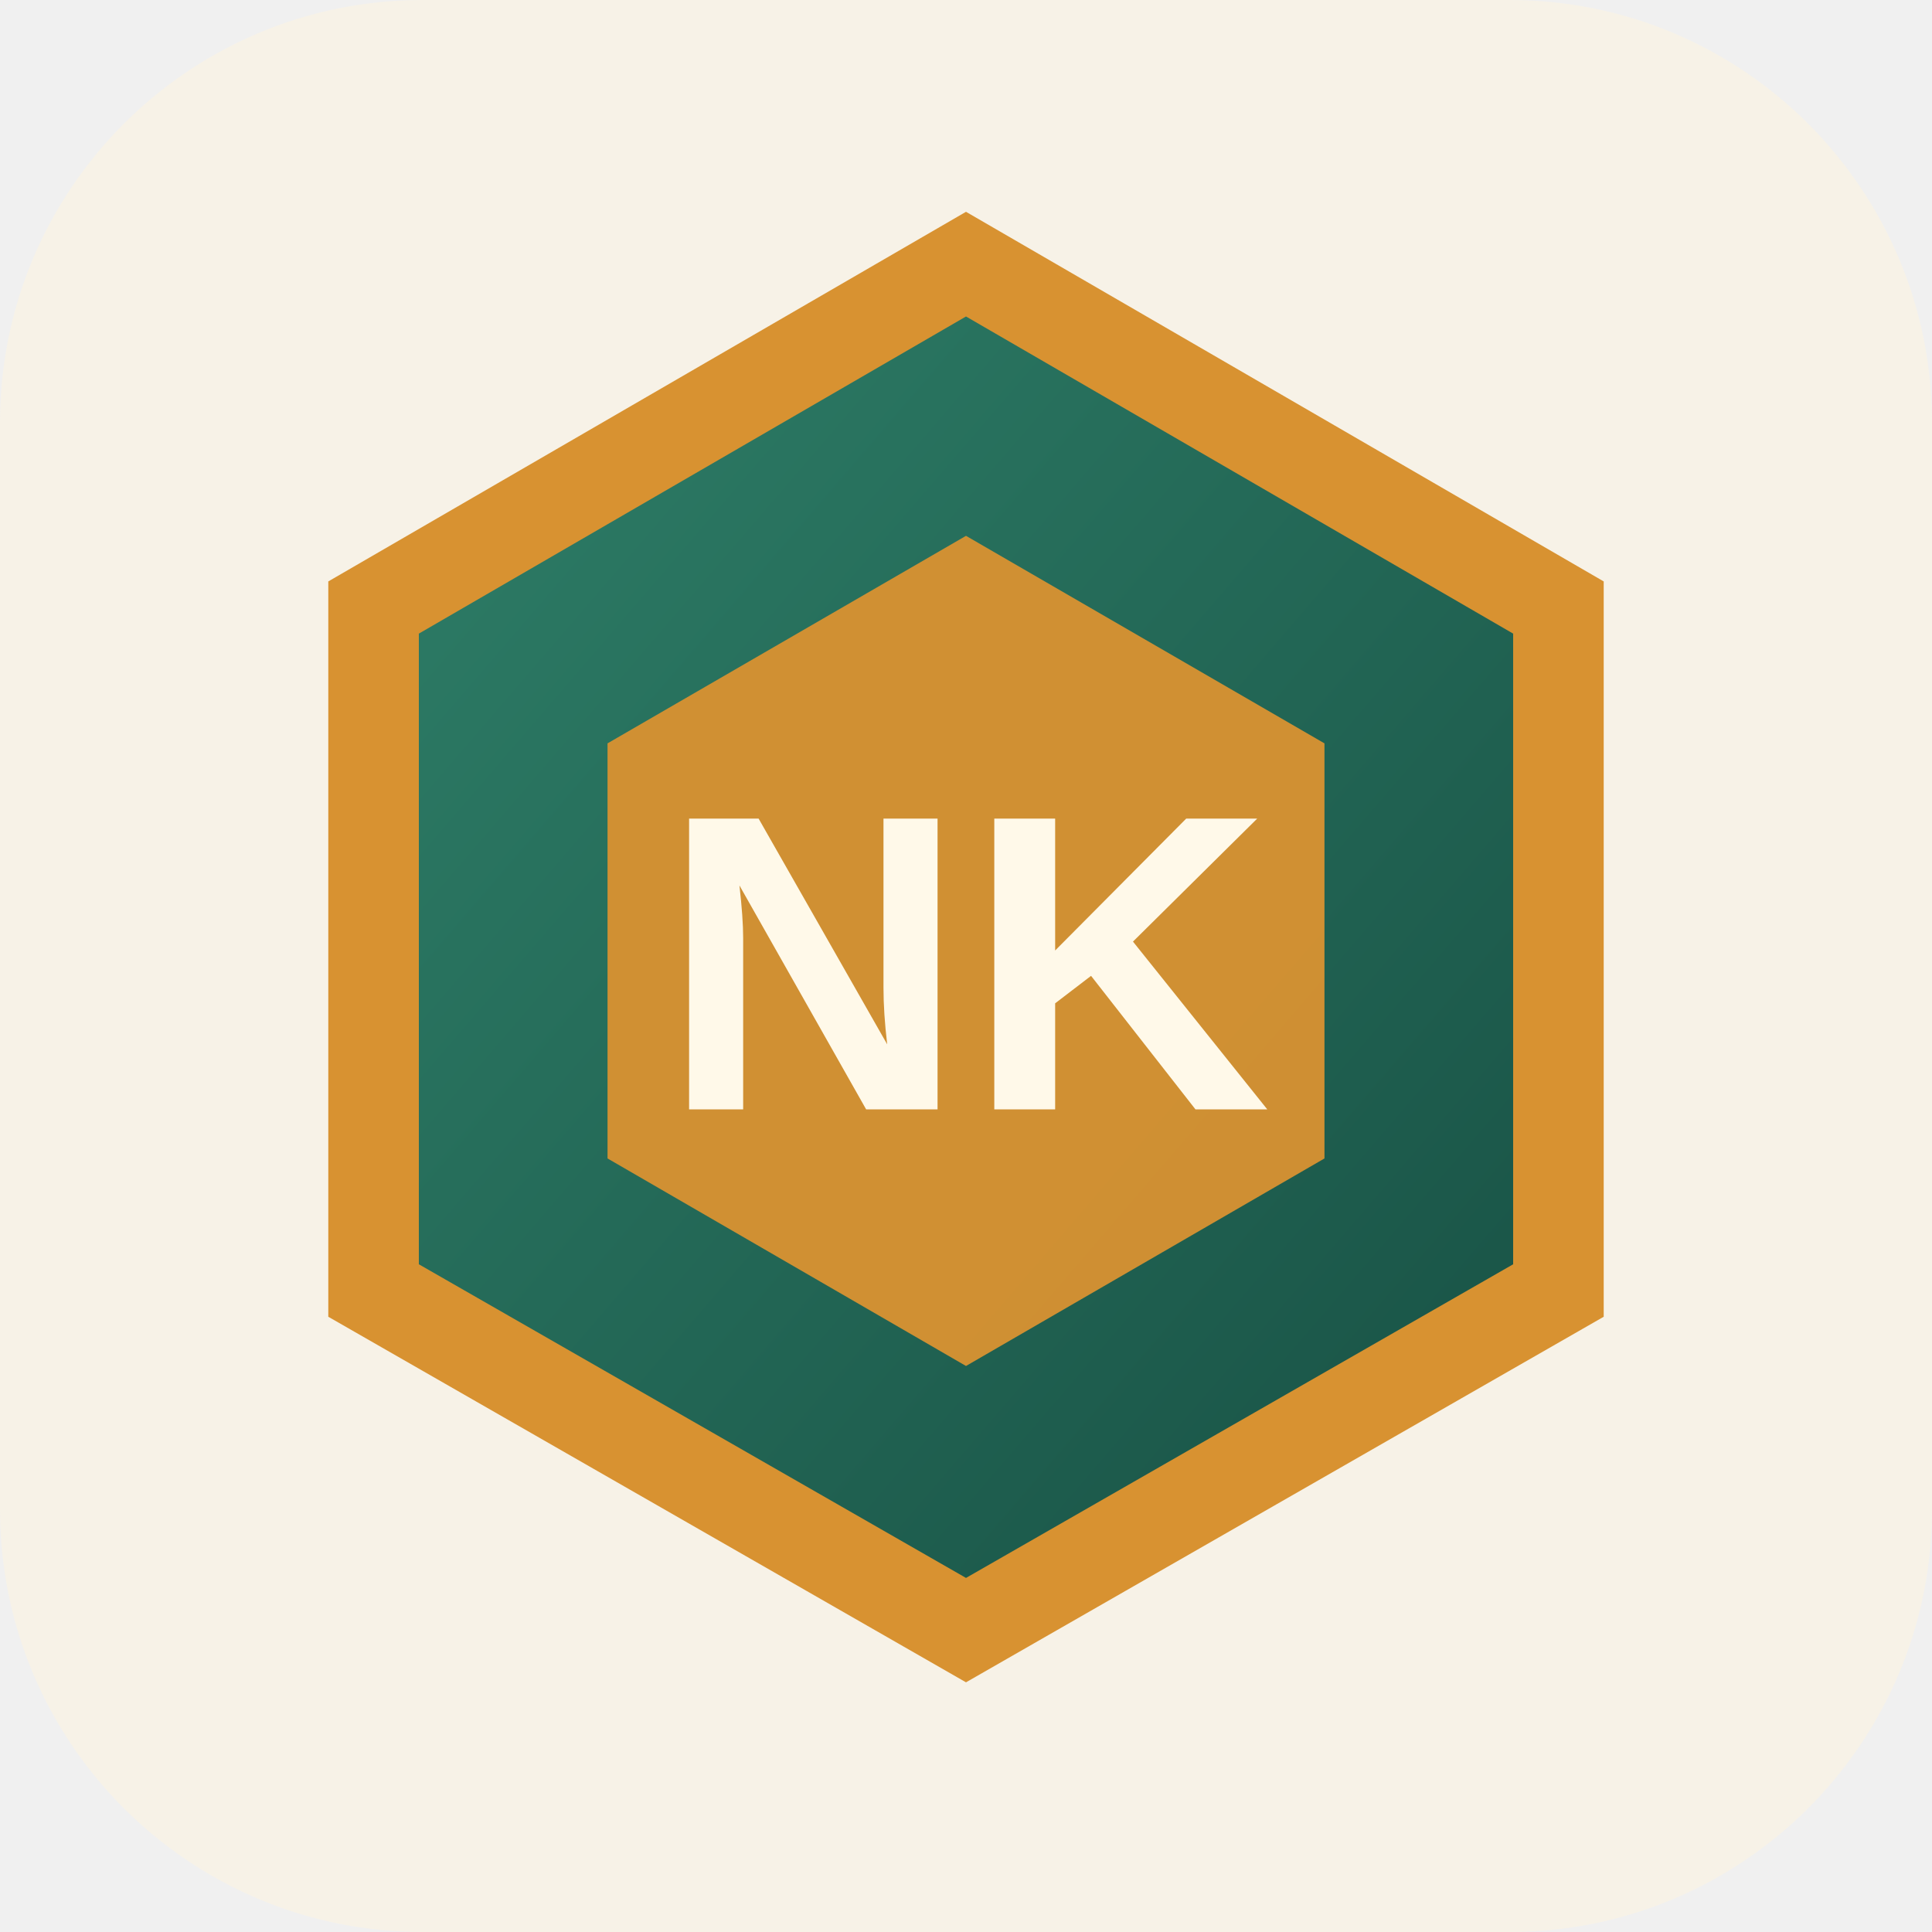
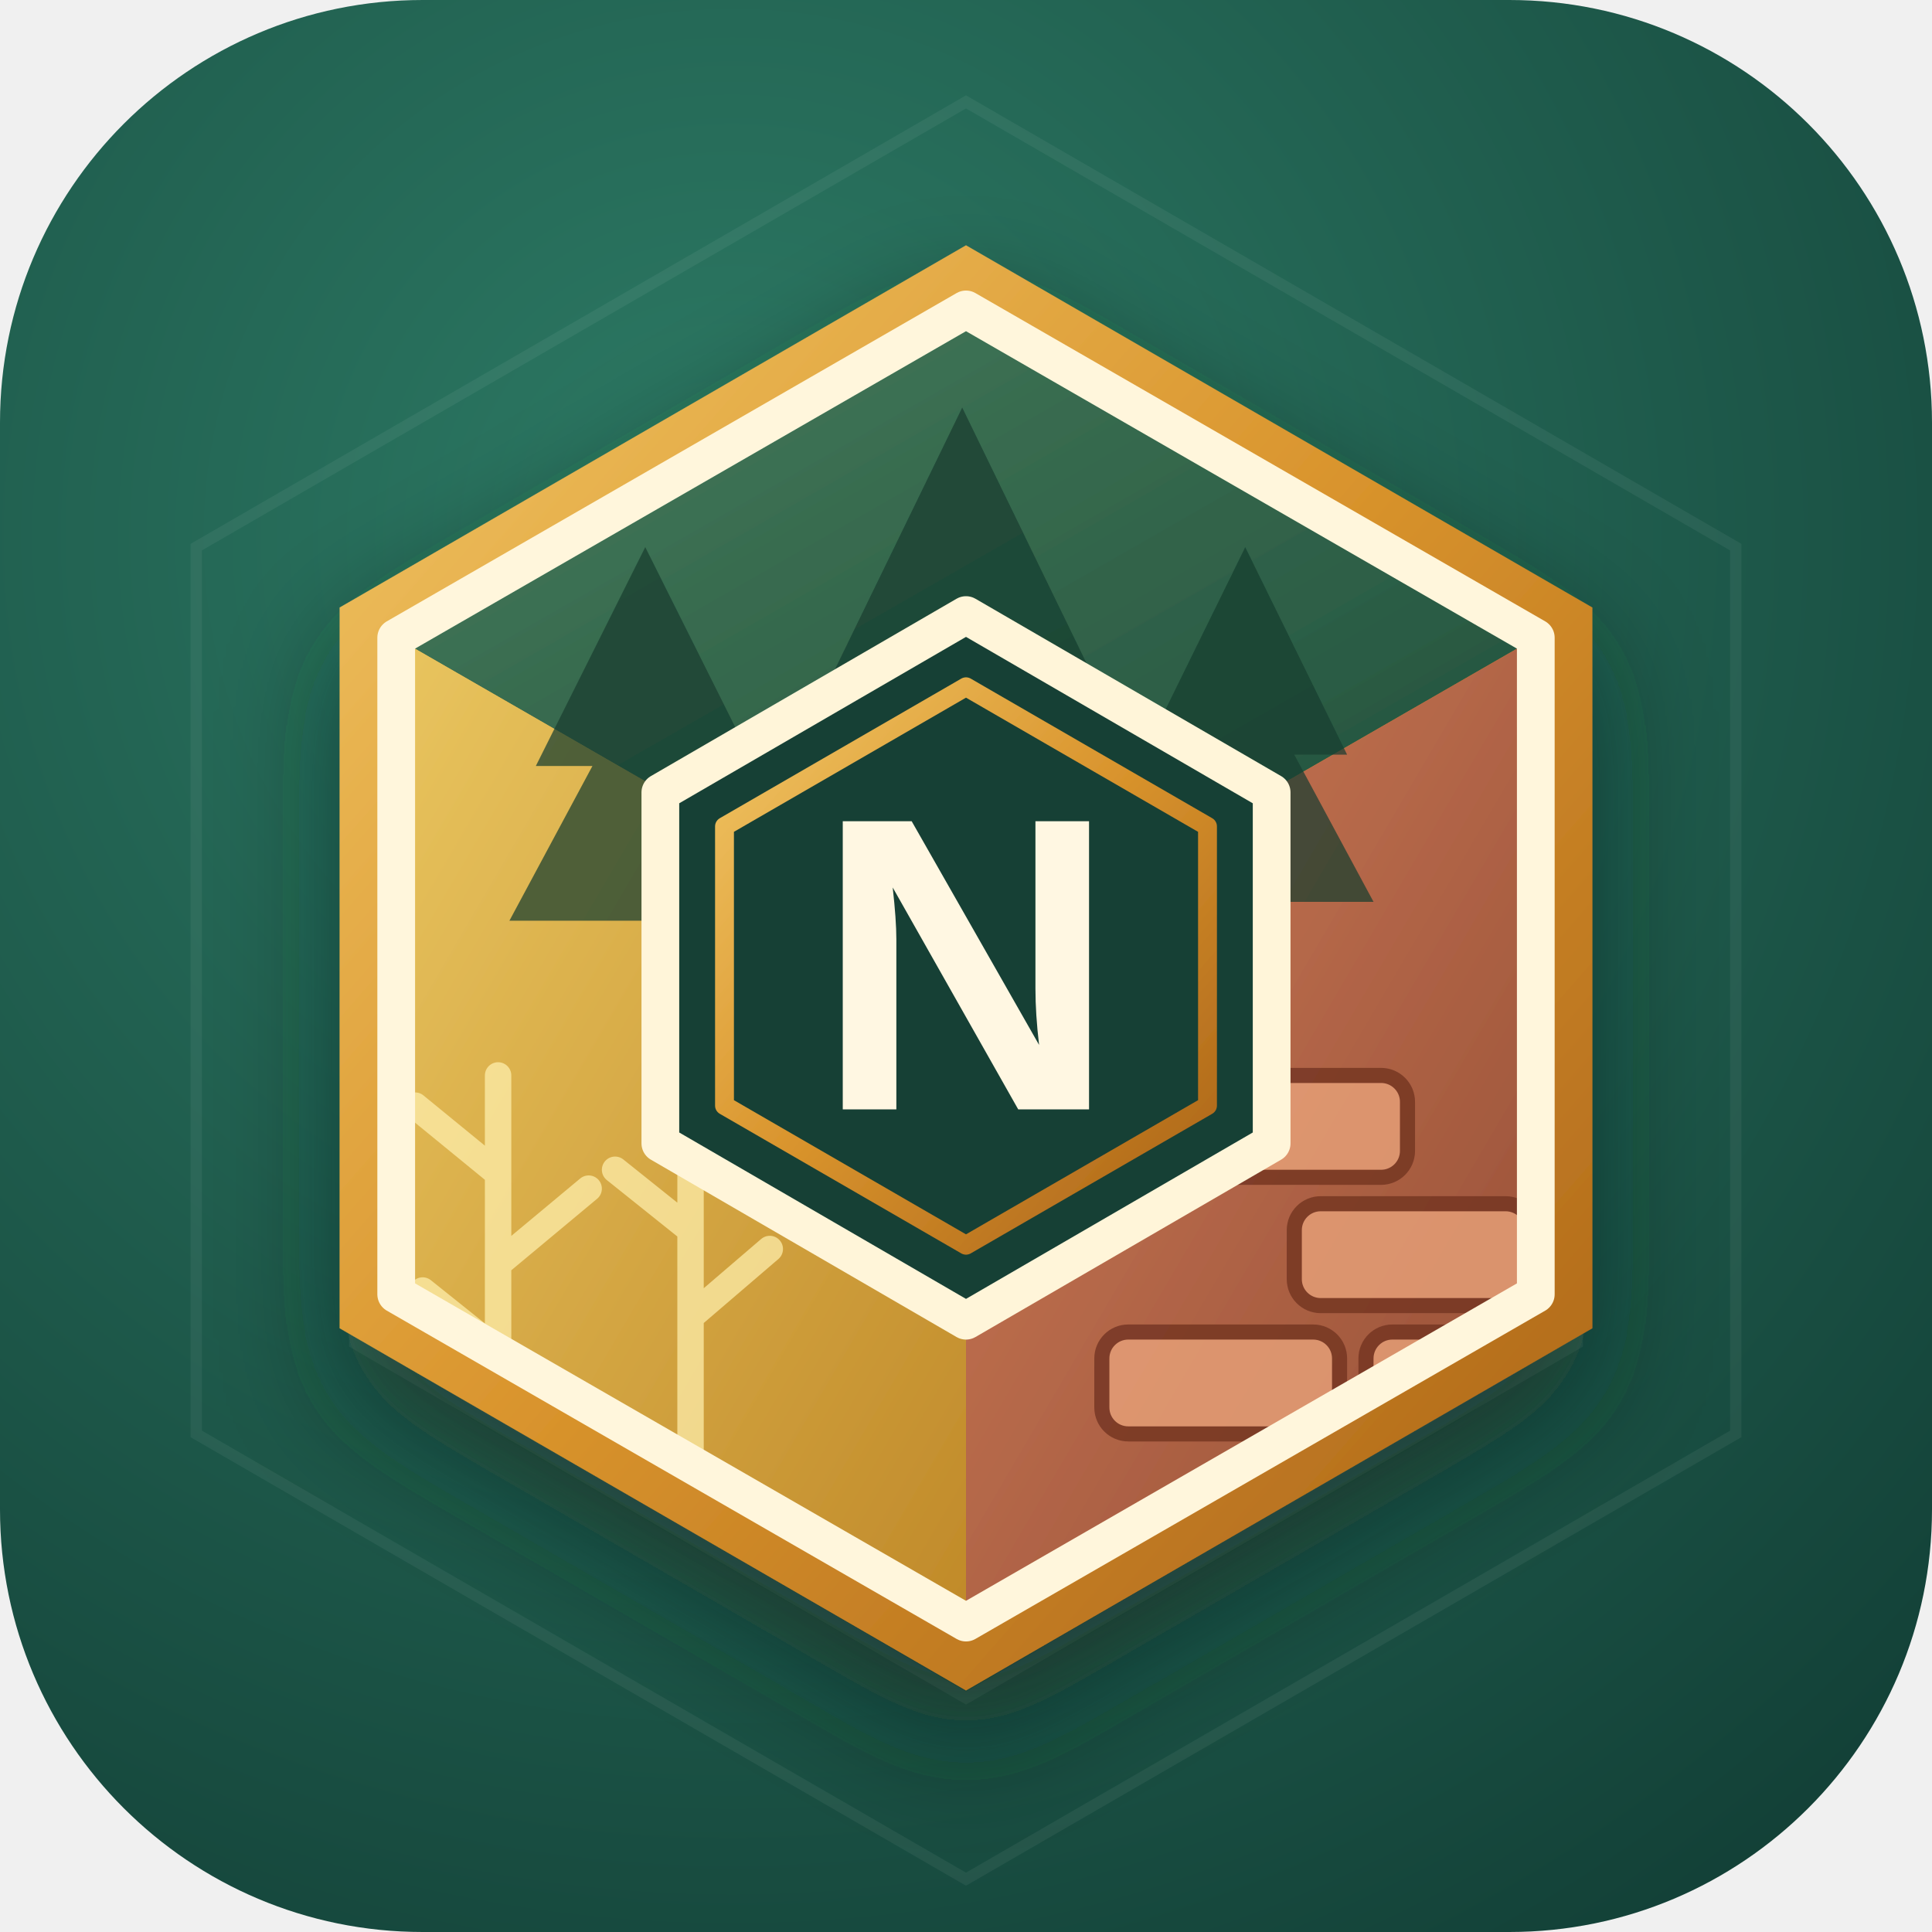
<svg xmlns="http://www.w3.org/2000/svg" viewBox="0 0 512 512">
  <defs>
-     <linearGradient id="sea" x1="0" y1="0" x2="1" y2="1">
-       <stop stop-color="#2f8069" />
-       <stop offset="1" stop-color="#174f43" />
+     <radialGradient id="background" cx="38%" cy="28%" r="88%">
+       <stop stop-color="#2d7b65" />
+       <stop offset="1" stop-color="#123f36" />
+     </radialGradient>
+     <linearGradient id="gold" x1="0" y1="0" x2="1" y2="1">
+       <stop stop-color="#f1c665" />
+       <stop offset=".48" stop-color="#d9942d" />
+       <stop offset="1" stop-color="#a96218" />
    </linearGradient>
+     <linearGradient id="forest" x1="0" y1="0" x2="1" y2="1">
+       <stop stop-color="#4f8763" />
+       <stop offset="1" stop-color="#1b4937" />
+     </linearGradient>
+     <linearGradient id="field" x1="0" y1="0" x2="1" y2="1">
+       <stop stop-color="#f0cf68" />
+       <stop offset="1" stop-color="#bd8525" />
+     </linearGradient>
+     <linearGradient id="clay" x1="0" y1="0" x2="1" y2="1">
+       <stop stop-color="#d27f59" />
+       <stop offset="1" stop-color="#86422e" />
+     </linearGradient>
+     <clipPath id="tile">
+       <path d="M256 82 407 169v174L256 430 105 343V169z" />
+     </clipPath>
+     <filter id="shadow" x="-30%" y="-30%" width="160%" height="170%">
+       <feDropShadow dx="0" dy="15" stdDeviation="16" flood-color="#08271f" flood-opacity=".55" />
+     </filter>
  </defs>
-   <rect width="512" height="512" rx="112" fill="#f7f2e7" />
-   <path d="M256 70 413 161v181L256 432 99 342V161z" fill="url(#sea)" stroke="#d89231" stroke-width="24" />
-   <path d="M256 142 351 197v110l-95 55-95-55V197z" fill="#d89231" opacity=".95" />
-   <text x="256" y="294" text-anchor="middle" fill="#fff9e9" font-family="Arial,sans-serif" font-size="112" font-weight="900">NK</text>
+   <rect width="512" height="512" rx="112" fill="url(#background)" />
+   <path d="M52 145 256 27l204 118v235L256 498 52 380z" fill="none" stroke="#ffffff" stroke-opacity=".055" stroke-width="3" />
+   <path d="M94 169 256 75l162 94v187l-162 94-162-94z" fill="none" stroke="#ffffff" stroke-opacity=".07" stroke-width="3" />
+   <g filter="url(#shadow)">
+     <path d="M256 65 422 161v191L256 448 90 352V161z" fill="url(#gold)" />
+     <g clip-path="url(#tile)">
+       <path d="M256 256 65 146 256 35 447 146z" fill="url(#forest)" />
+       <path d="M256 256 256 476 65 366 65 146z" fill="url(#field)" />
+       <path d="M256 256 447 146 447 366 256 476z" fill="url(#clay)" />
+       <g fill="#173d2f" opacity=".72">
+         <path d="M142 203l29-58 29 58h-15l22 41h-72l22-41z" />
+         <path d="M220 180l35-72 35 72h-17l25 47h-86l25-47z" />
+         <path d="M303 200l27-55 27 55h-14l21 39h-68l20-39z" />
+       </g>
+       <g fill="none" stroke="#fff0ad" stroke-linecap="round" stroke-width="7" opacity=".72">
+         <path d="M132 285v91M132 311l-22-18m22 42 24-20m-24 43-20-16" />
+         <path d="M183 303v82M183 326l-20-16m20 39 21-18" />
+       </g>
+       <g fill="#e6a078" stroke="#743522" stroke-width="4" opacity=".82">
+         <rect x="310" y="285" width="63" height="27" rx="7" />
+         <rect x="343" y="319" width="63" height="27" rx="7" />
+         <rect x="292" y="353" width="63" height="27" rx="7" />
+         <rect x="362" y="353" width="50" height="27" rx="7" />
+       </g>
+     </g>
+     <path d="M256 82 407 169v174L256 430 105 343V169z" fill="none" stroke="#fff6dc" stroke-width="10" stroke-linejoin="round" />
+     <path d="M256 163 337 210v93l-81 47-81-47v-93z" fill="#173f35" stroke="#fff5d9" stroke-width="10" stroke-linejoin="round" />
+     <path d="M256 182 320 219v74l-64 37-64-37v-74z" fill="none" stroke="url(#gold)" stroke-width="5" stroke-linejoin="round" />
+     <text x="256" y="294" text-anchor="middle" fill="#fff7e2" font-family="Arial,Helvetica,sans-serif" font-size="111" font-weight="900">N</text>
+   </g>
</svg>
